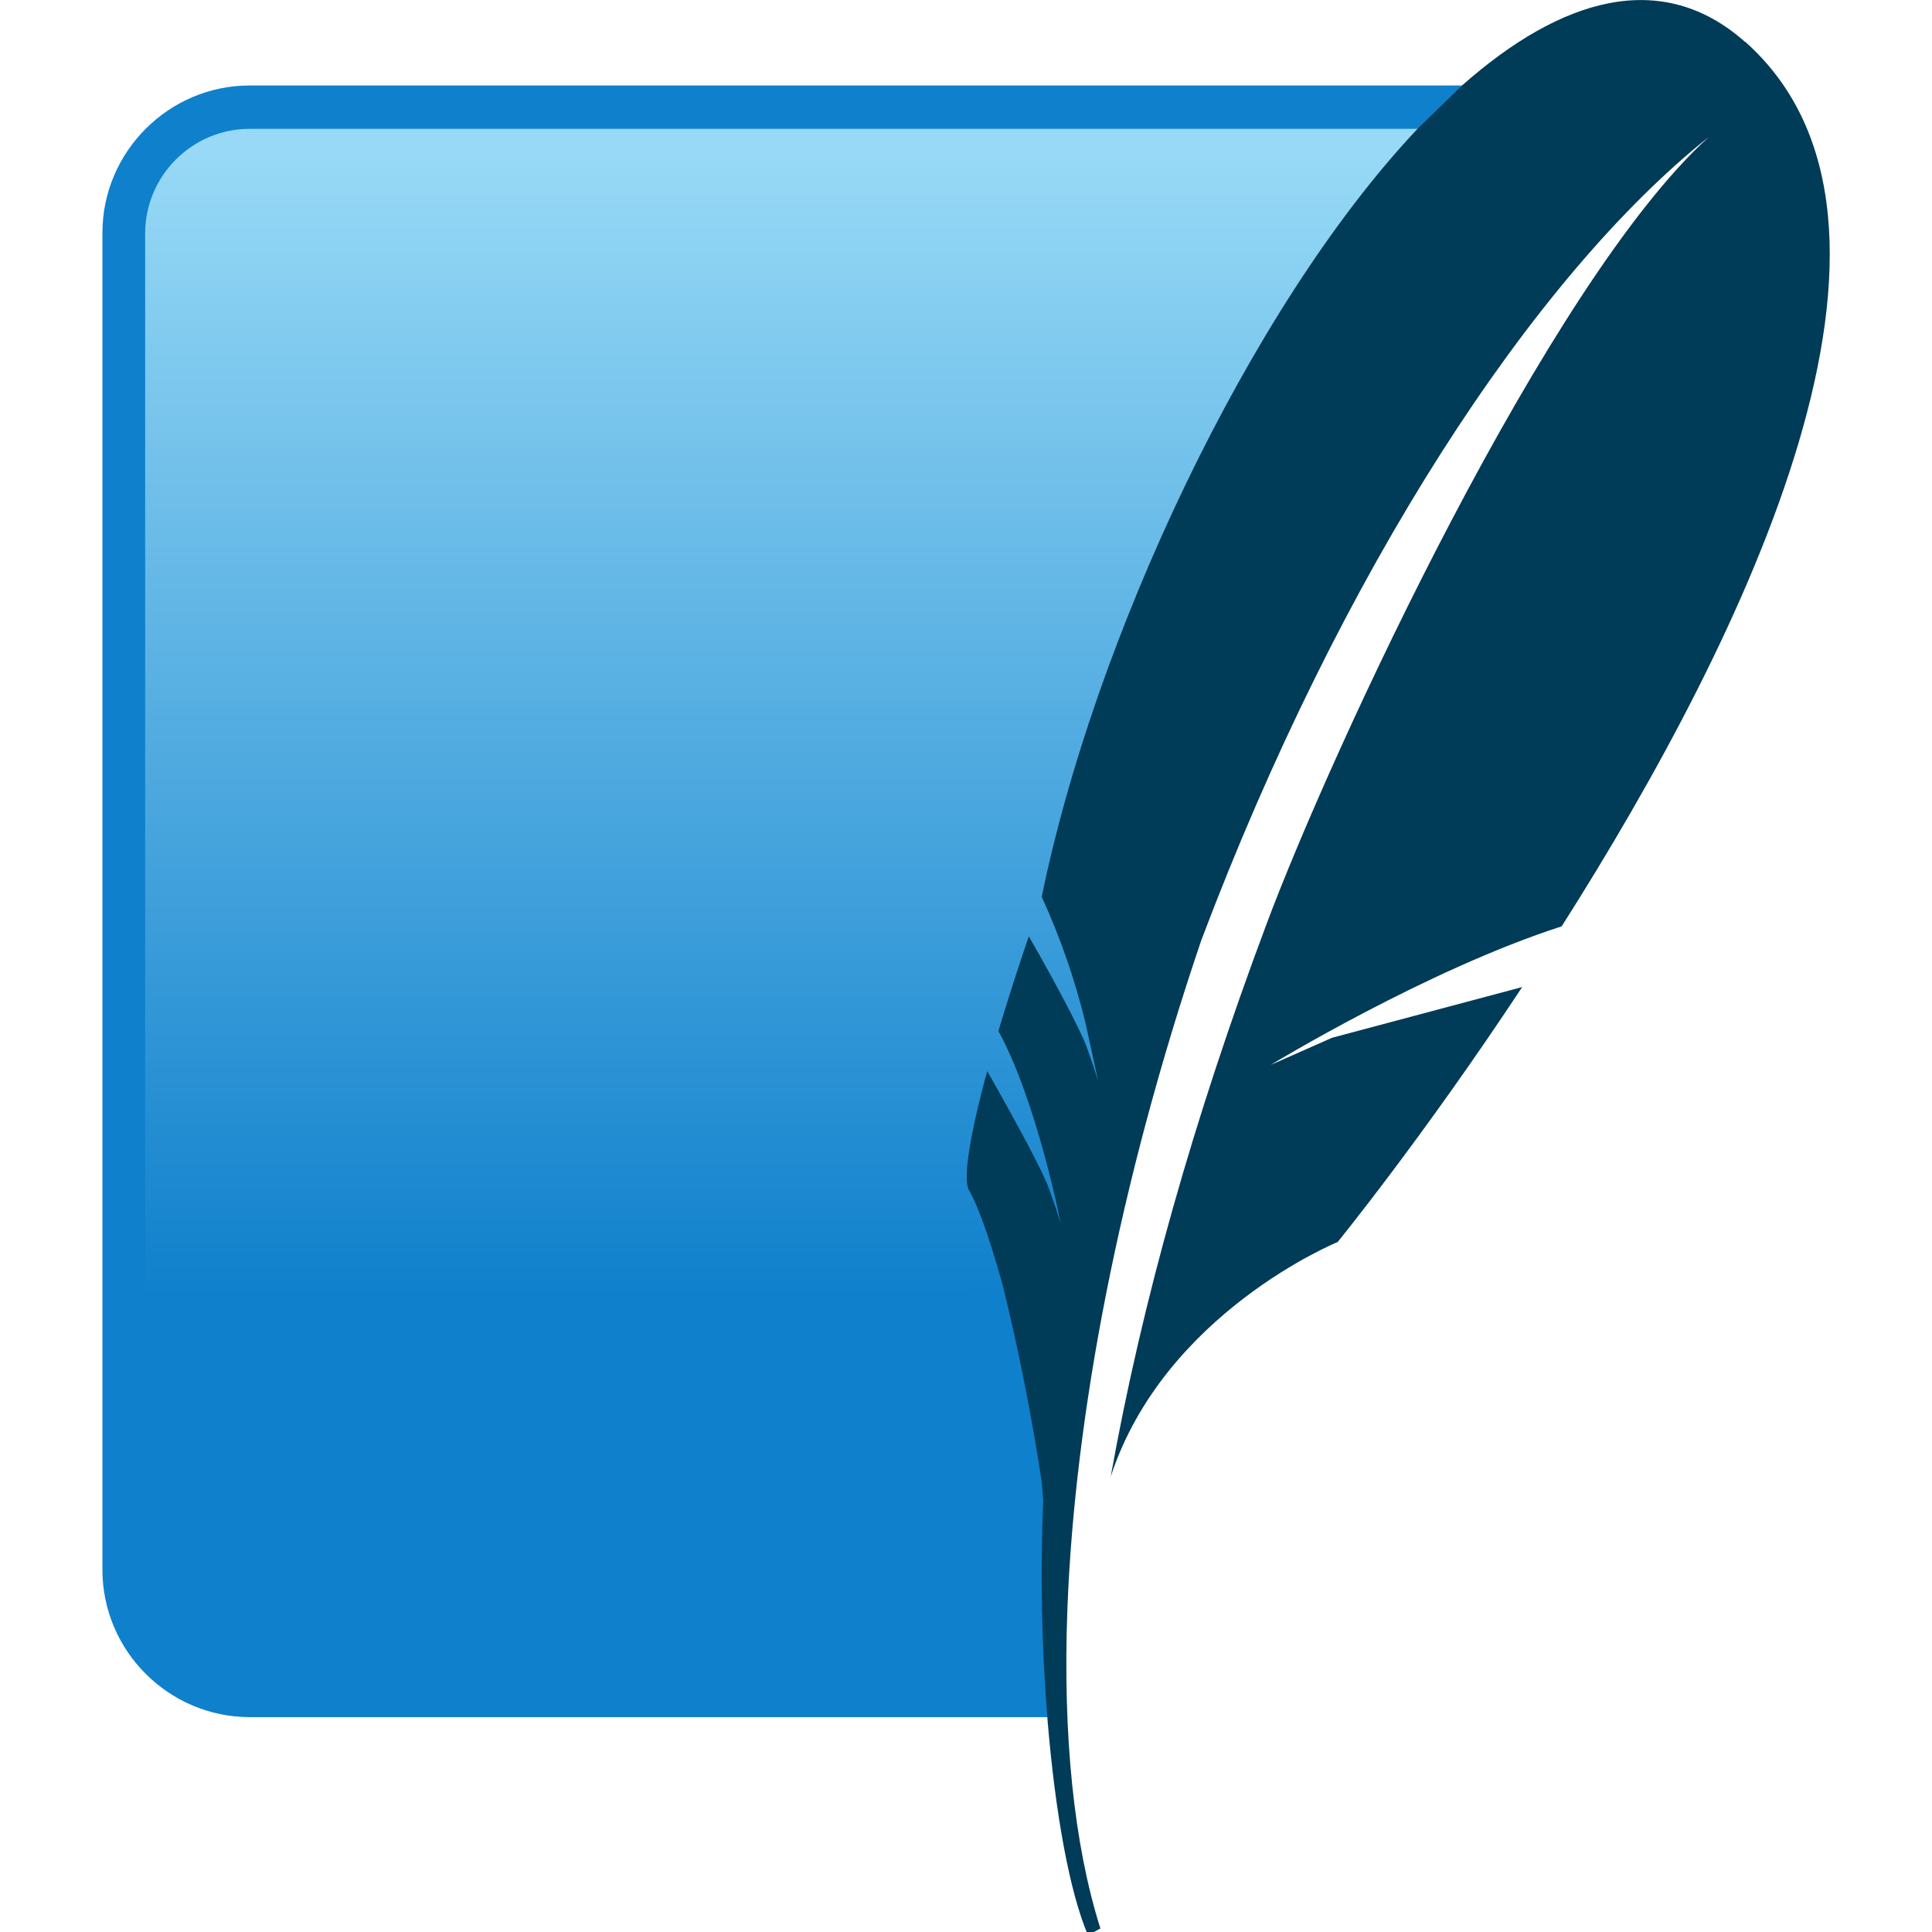
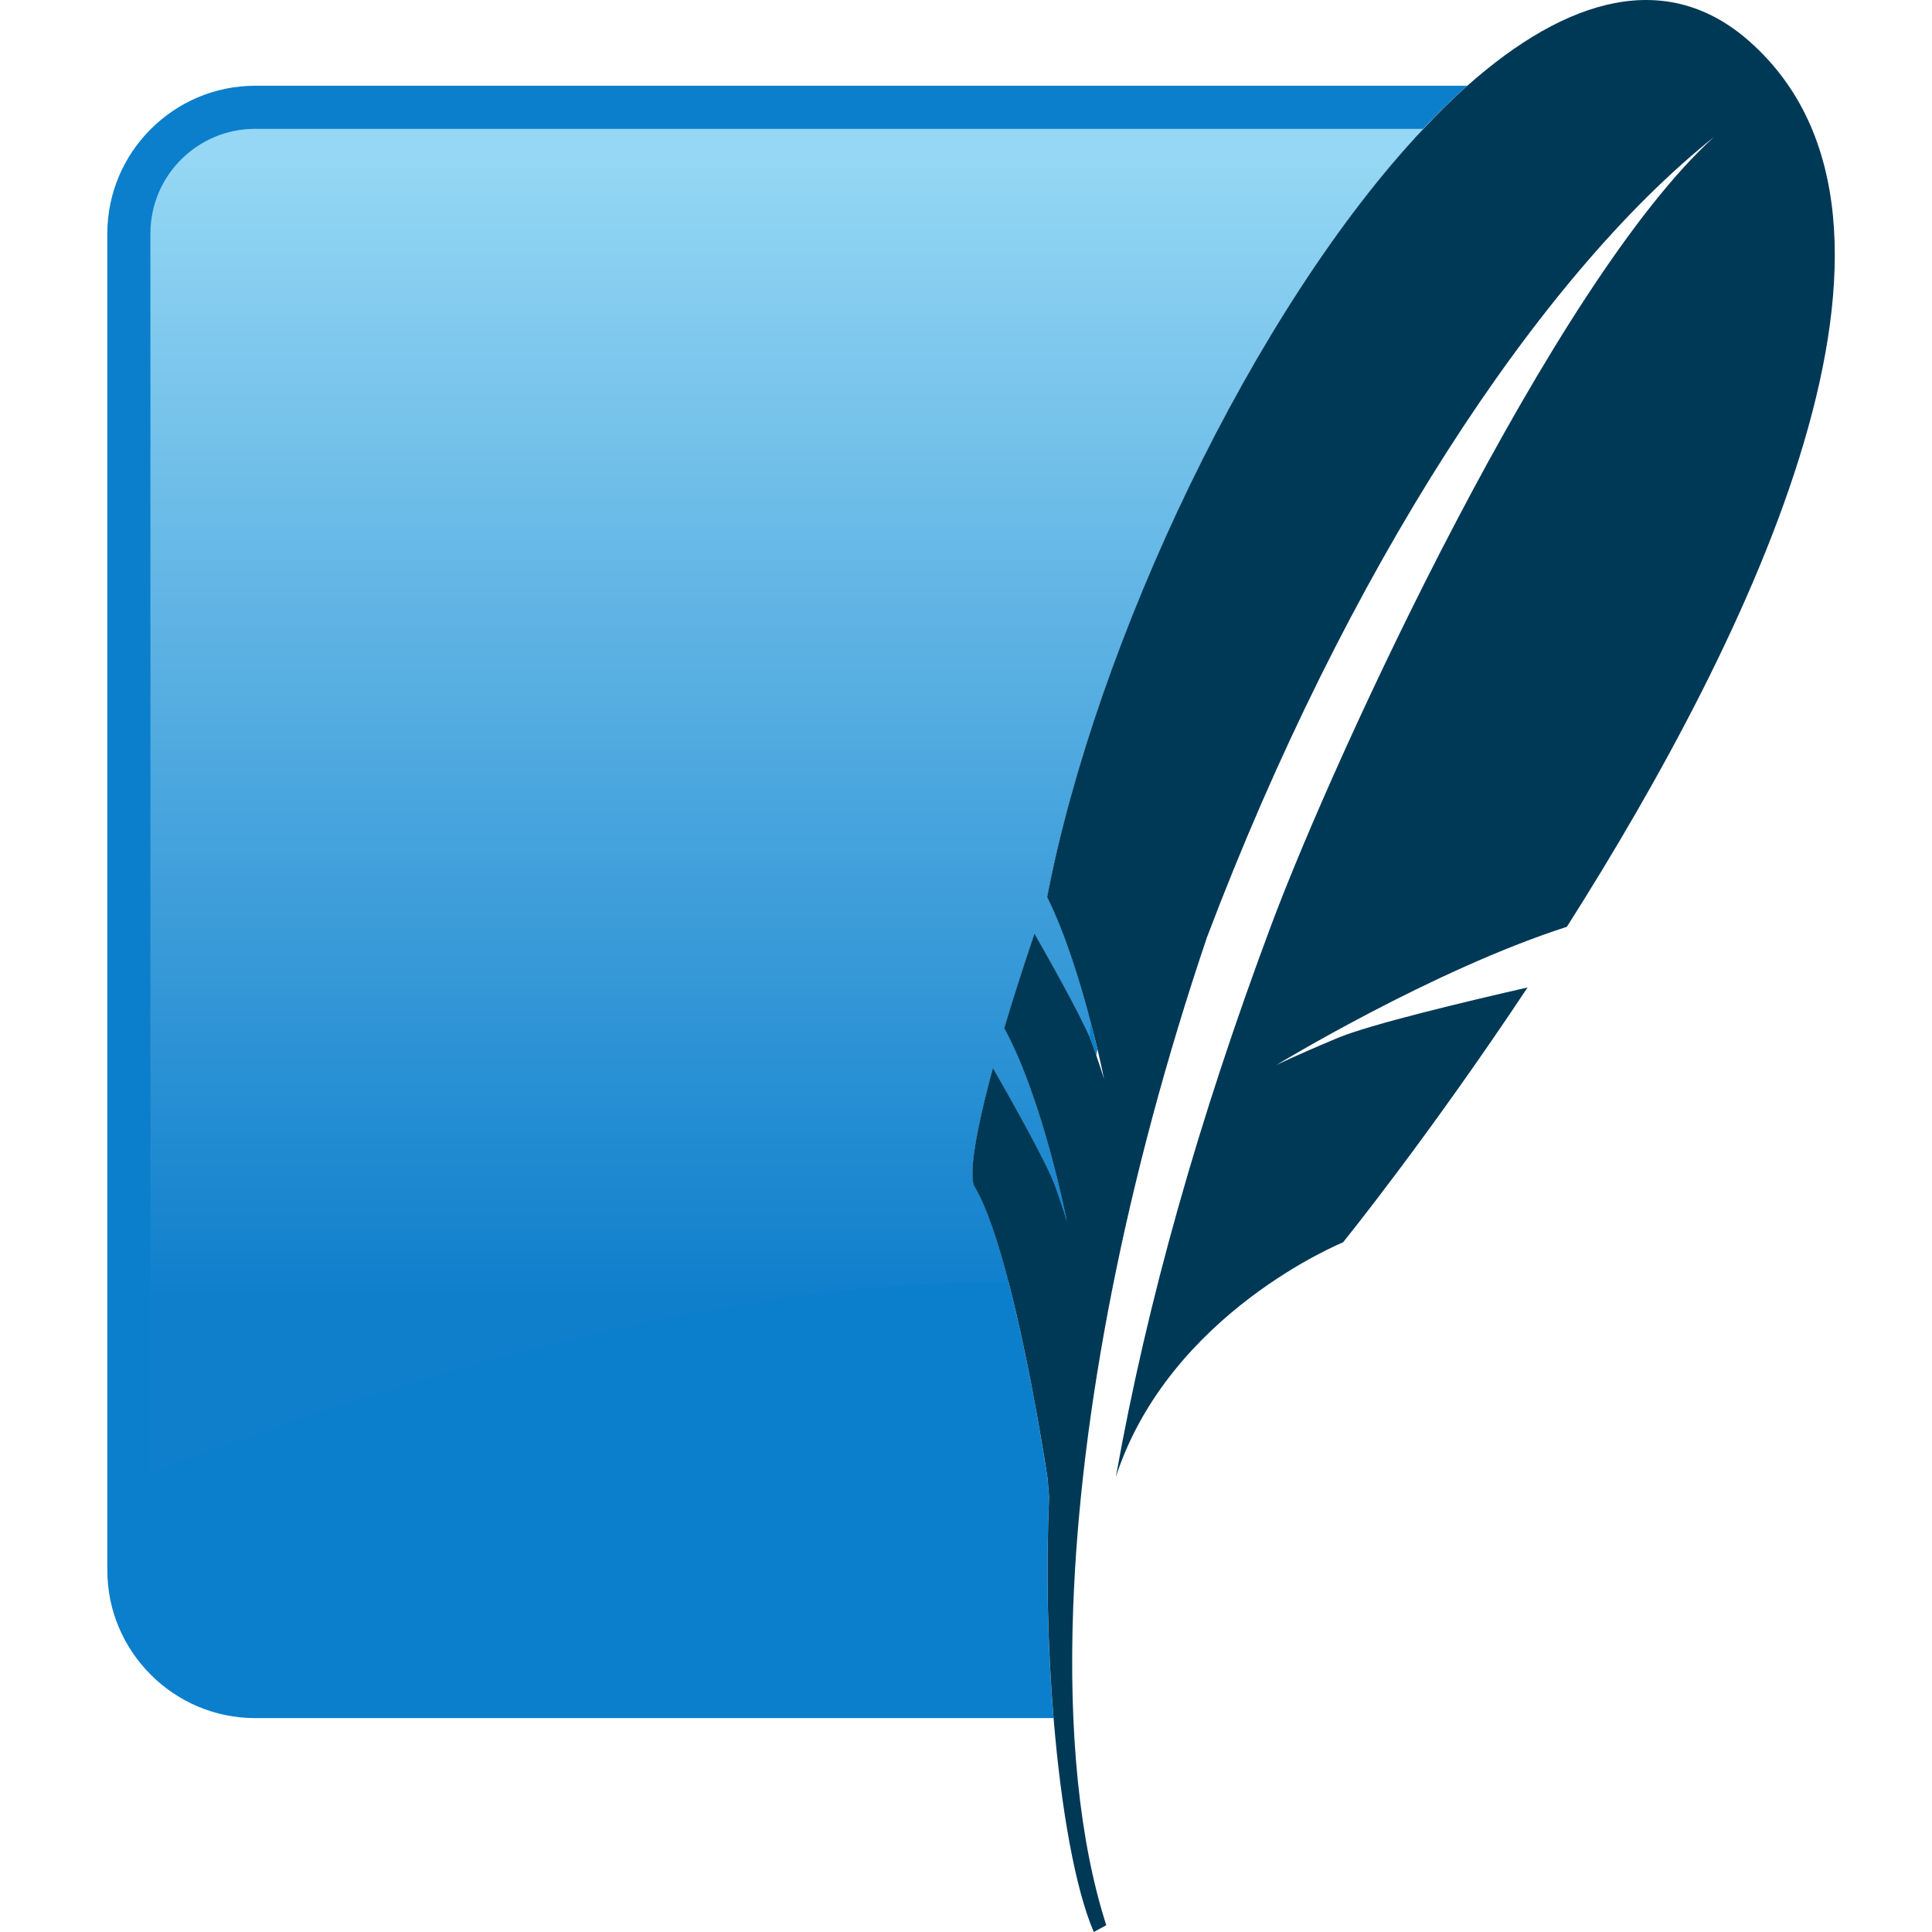
- <svg xmlns="http://www.w3.org/2000/svg" width="64" height="64" viewBox="0 0 6.554 6.555" preserveAspectRatio="xMidYMid">
+ <svg xmlns="http://www.w3.org/2000/svg" viewBox="0 0 128 128">
  <defs>
-     <linearGradient x1="2.983" y1=".53" x2="2.983" y2="4.744" id="A" gradientUnits="userSpaceOnUse">
-       <stop stop-color="#97d9f6" offset="0%" />
-       <stop stop-color="#0f80cc" offset="92.024%" />
-       <stop stop-color="#0f80cc" offset="100%" />
+     <linearGradient id="sqlite-original-a" x1="-15.615" x2="-6.741" y1="-9.108" y2="-9.108" gradientTransform="rotate(90 -90.486 64.634) scale(9.2712)" gradientUnits="userSpaceOnUse">
+       <stop stop-color="#95d7f4" offset="0" />
+       <stop stop-color="#0f7fcc" offset=".92" />
+       <stop stop-color="#0f7fcc" offset="1" />
    </linearGradient>
  </defs>
-   <path d="M4.96.29H.847c-.276 0-.5.226-.5.5v4.536c0 .276.226.5.5.5h2.71c-.03-1.348.43-3.964 1.404-5.54z" fill="#0f80cc" />
-   <path d="M4.81.437H.847c-.196 0-.355.16-.355.355v4.205c.898-.345 2.245-.642 3.177-.628A28.93 28.93 0 0 1 4.811.437z" fill="url(#A)" />
-   <path d="M5.92.142c-.282-.25-.623-.15-.96.148l-.15.146c-.576.61-1.1 1.742-1.276 2.607a2.38 2.38 0 0 1 .148.426l.022.1.022.102s-.005-.02-.026-.08l-.014-.04a.461.461 0 0 0-.009-.022c-.038-.087-.14-.272-.187-.352a8.789 8.789 0 0 0-.103.321c.132.242.212.656.212.656s-.007-.027-.04-.12c-.03-.083-.176-.34-.21-.4-.06.22-.083.368-.062.404.04.07.08.2.115.324a7.52 7.52 0 0 1 .132.666l.005.062a6.11 6.11 0 0 0 .015.75c.026.313.075.582.137.726l.042-.023c-.09-.284-.128-.655-.112-1.084.025-.655.175-1.445.454-2.268C4.548 1.938 5.2.94 5.798.464c-.545.492-1.282 2.084-1.502 2.673-.247.66-.422 1.28-.528 1.873.182-.556.77-.796.77-.796s.29-.356.626-.865l-.645.172-.208.092s.53-.323.987-.47c.627-.987 1.31-2.39.622-3.002" fill="#003b57" />
+   <path d="M69.5 99.176c-.059-.73-.094-1.2-.094-1.2S67.2 83.087 64.57 78.642c-.414-.707.043-3.594 1.207-7.88.68 1.169 3.54 6.192 4.118 7.81.648 1.824.78 2.347.78 2.347s-1.57-8.082-4.144-12.797a162.286 162.286 0 012.004-6.265c.973 1.71 3.313 5.859 3.828 7.3.102.293.192.543.27.774.023-.137.05-.274.074-.414-.59-2.504-1.75-6.86-3.336-10.082 3.52-18.328 15.531-42.824 27.84-53.754H16.9c-5.387 0-9.789 4.406-9.789 9.789v88.57c0 5.383 4.406 9.789 9.79 9.789h52.897a118.657 118.657 0 01-.297-14.652" fill="#0b7fcc" />
+   <path d="M65.777 70.762c.68 1.168 3.54 6.188 4.117 7.809.649 1.824.781 2.347.781 2.347s-1.57-8.082-4.144-12.797a164.535 164.535 0 012.004-6.27c.887 1.567 2.922 5.169 3.652 6.872l.082-.961c-.648-2.496-1.633-5.766-2.898-8.328 3.242-16.871 13.68-38.97 24.926-50.898H16.899a6.94 6.94 0 00-6.934 6.933v82.11c17.527-6.731 38.664-12.88 56.855-12.614-.672-2.605-1.441-4.96-2.25-6.324-.414-.707.043-3.597 1.207-7.879" fill="url(#sqlite-original-a)" />
+   <path d="M115.95 2.781c-5.5-4.906-12.164-2.933-18.734 2.899a44.347 44.347 0 00-2.914 2.859c-11.25 11.926-21.684 34.023-24.926 50.895 1.262 2.563 2.25 5.832 2.894 8.328.168.64.32 1.242.442 1.754.285 1.207.437 1.996.437 1.996s-.101-.383-.515-1.582c-.078-.23-.168-.484-.27-.773-.043-.125-.105-.274-.172-.434-.734-1.703-2.765-5.305-3.656-6.867-.762 2.25-1.437 4.36-2.004 6.265 2.578 4.715 4.149 12.797 4.149 12.797s-.137-.523-.782-2.347c-.578-1.621-3.441-6.64-4.117-7.809-1.164 4.281-1.625 7.172-1.207 7.88.809 1.362 1.574 3.722 2.25 6.323 1.524 5.867 2.586 13.012 2.586 13.012s.031.469.094 1.2a118.653 118.653 0 00.297 14.651c.504 6.11 1.453 11.363 2.664 14.172l.828-.449c-1.781-5.535-2.504-12.793-2.188-21.156.48-12.793 3.422-28.215 8.856-44.289 9.191-24.27 21.938-43.738 33.602-53.035-10.633 9.602-25.023 40.684-29.332 52.195-4.82 12.891-8.238 24.984-10.301 36.574 3.55-10.863 15.047-15.53 15.047-15.53s5.637-6.958 12.227-16.888c-3.95.903-10.43 2.442-12.598 3.352-3.2 1.344-4.067 1.8-4.067 1.8s10.371-6.312 19.27-9.171c12.234-19.27 25.562-46.648 12.141-58.621" fill="#003956" />
</svg>
